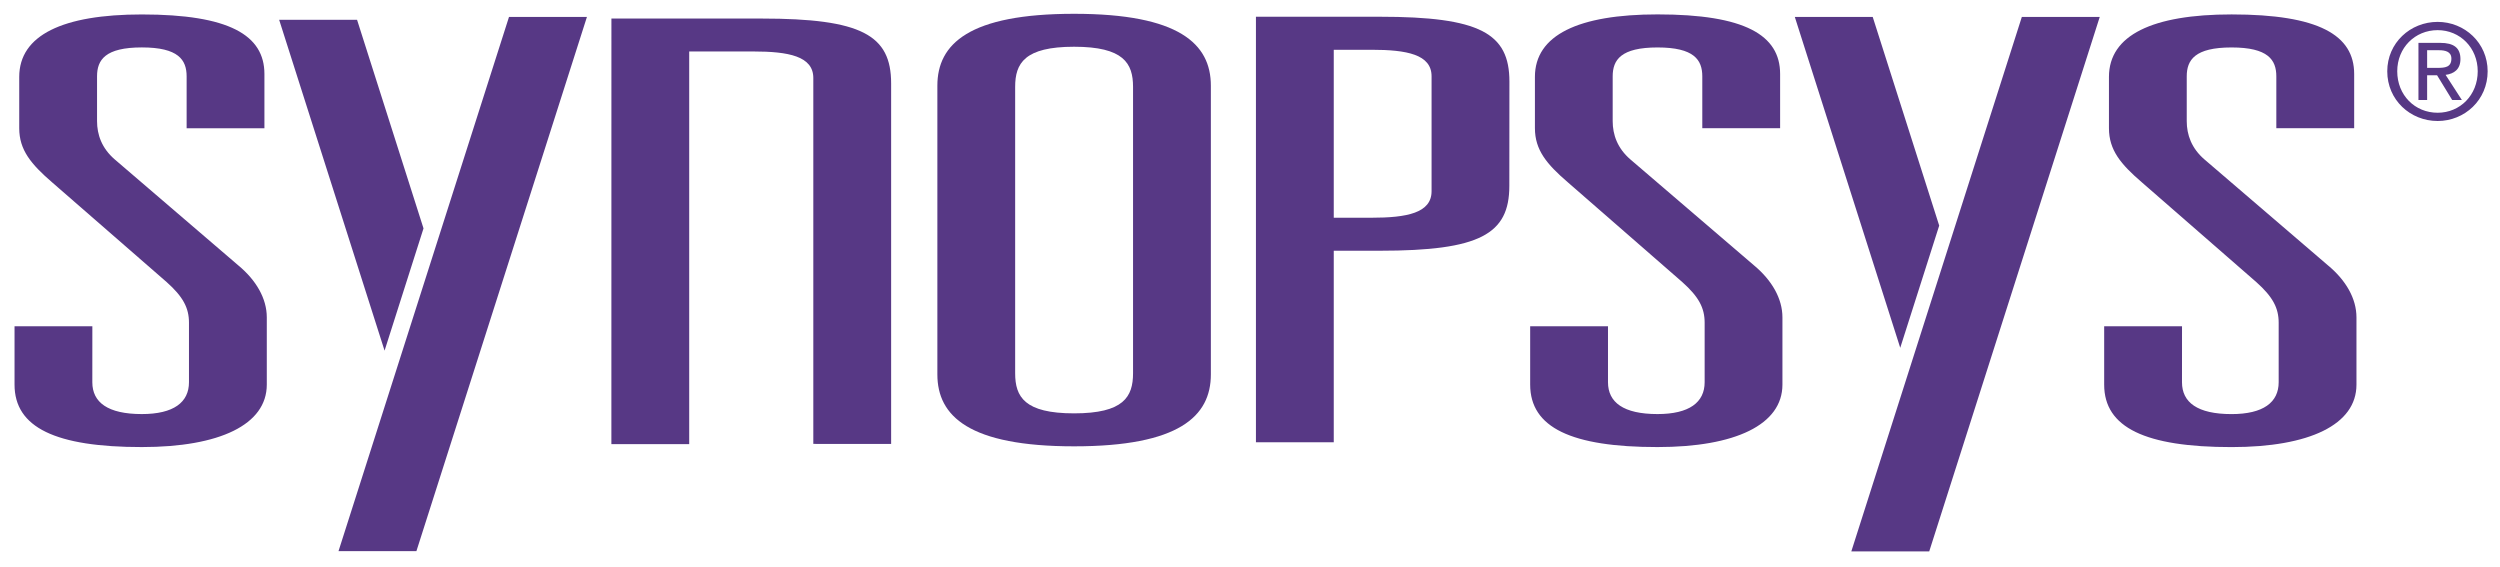
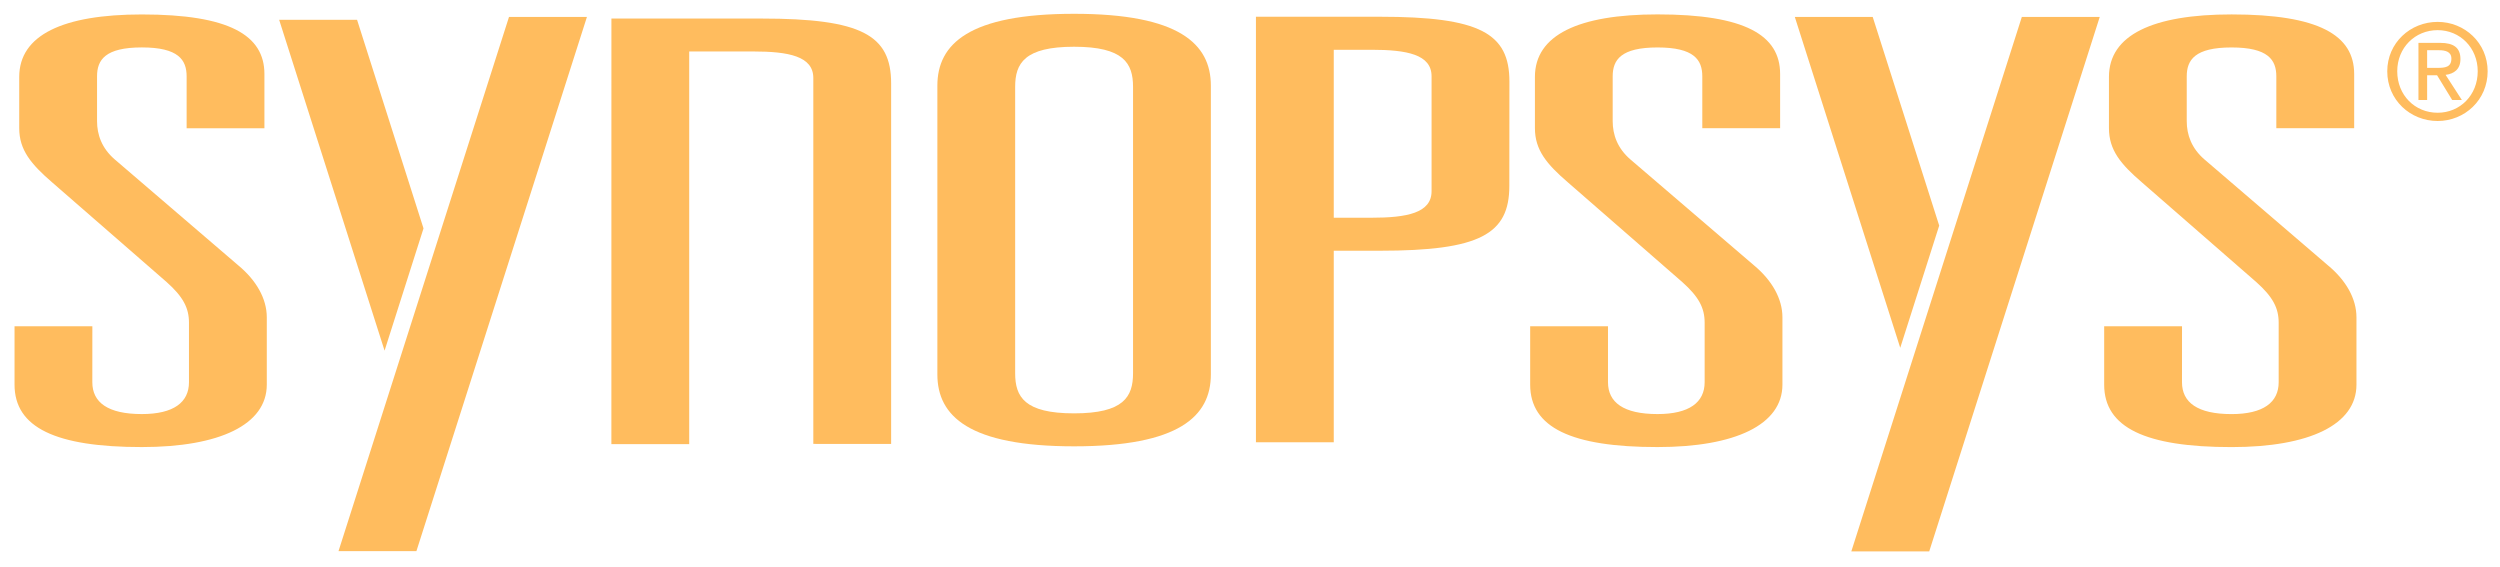
<svg xmlns="http://www.w3.org/2000/svg" viewBox="0 0 88.41 20.02">
-   <g transform="translate(-95.4 -252.2)" fill="#573885">
+   <g transform="translate(-95.4 -252.2)" fill="#FFBC5E">
    <path d="M102 254.9c0-.584-.292-1.023-1.583-1.023-1.294 0-1.585.438-1.585 1.023v1.583c0 .48.167.959.626 1.355l4.375 3.752c.627.521 1.002 1.167 1.002 1.834v2.376c0 1.419-1.669 2.21-4.419 2.21-3.043 0-4.503-.688-4.502-2.21v-2.062h2.752l-.001 1.979c0 .71.543 1.126 1.751 1.126 1.126 0 1.667-.416 1.667-1.126v-2.106c0-.521-.208-.918-.791-1.437l-4.045-3.522c-.75-.648-1.167-1.148-1.167-1.918v-1.813c0-1.48 1.543-2.21 4.337-2.21 3.085 0 4.334.73 4.334 2.106v1.918H102z" />
    <path d="M131.3 265.4c0 .834.332 1.418 2.084 1.418 1.751 0 2.085-.584 2.085-1.418v-10.13c0-.832-.334-1.417-2.084-1.417-1.751 0-2.085.584-2.085 1.417zm-2.751-10.17c0-1.48 1.124-2.542 4.836-2.542 3.71 0 4.836 1.062 4.836 2.542v10.21c0 1.48-1.124 2.544-4.836 2.544-3.71 0-4.836-1.064-4.836-2.544z" />
    <path d="M143.9 259.9c1.251 0 2.126-.167 2.126-.938v-4.064c0-.772-.875-.938-2.126-.938h-1.333v5.941zm-4.085-7.108h4.378c3.544 0 4.586.583 4.586 2.293l-.003 3.689c0 1.709-1.042 2.293-4.583 2.293h-1.626v6.774h-2.752z" />
    <path d="M155.6 254.9c0-.584-.292-1.022-1.583-1.022-1.294 0-1.586.438-1.586 1.022v1.583c0 .48.167.959.626 1.355l4.378 3.752c.624.521.999 1.167.999 1.834v2.377c0 1.418-1.666 2.209-4.418 2.209-3.043 0-4.503-.688-4.503-2.21v-2.063h2.752v1.98c0 .71.543 1.126 1.751 1.126 1.126 0 1.667-.416 1.667-1.126v-2.106c0-.521-.207-.916-.792-1.437l-4.043-3.524c-.752-.646-1.167-1.147-1.167-1.917v-1.815c0-1.48 1.542-2.209 4.337-2.209 3.084 0 4.334.729 4.334 2.107v1.917H155.6z" />
    <path d="M175.9 254.9c0-.584-.292-1.022-1.583-1.022-1.293 0-1.585.438-1.585 1.022v1.585c0 .478.167.958.626 1.353l4.377 3.754c.626.521.999 1.166.999 1.833v2.377c0 1.418-1.666 2.209-4.417 2.209-3.044 0-4.505-.688-4.505-2.209v-2.064h2.753l-.001 1.98c0 .71.543 1.126 1.753 1.126 1.123 0 1.666-.416 1.666-1.126v-2.106c0-.521-.208-.916-.792-1.437l-4.043-3.524c-.751-.645-1.167-1.145-1.167-1.917v-1.815c0-1.477 1.542-2.209 4.337-2.209 3.084 0 4.335.732 4.335 2.107v1.917H175.9z" />
    <path d="M113.4 252.8h2.756l-6.03 18.89h-2.755zM109 264.6l-3.728-11.7h2.755l2.35 7.377zM166.9 252.8h2.755l-6.03 18.9h-2.755zM162.6 264.5l-3.728-11.7h2.755l2.351 7.378z" />
    <path d="M126.9 267.9h.014v-12.75c0-1.71-1.043-2.294-4.585-2.294h-5.307l-.001 15.05h2.751l.001-.006v-13.88h2.264c1.25 0 2.125.168 2.125.938v12.94zM181.6 254.6c.259 0 .491-.018.491-.328 0-.252-.226-.296-.44-.296h-.418v.624zm-.367 1.136h-.307v-2.02h.77c.478 0 .715.175.715.573 0 .364-.229.521-.525.558l.575.889h-.342l-.535-.875h-.351zm.372.451c.792 0 1.417-.622 1.417-1.466 0-.83-.624-1.455-1.417-1.455-.805 0-1.429.626-1.429 1.455 0 .845.624 1.466 1.429 1.466m-1.782-1.466c0-1.005.816-1.747 1.782-1.747.954 0 1.768.743 1.768 1.747 0 1.016-.814 1.758-1.768 1.758-.966 0-1.782-.743-1.782-1.758" />
  </g>
</svg>
